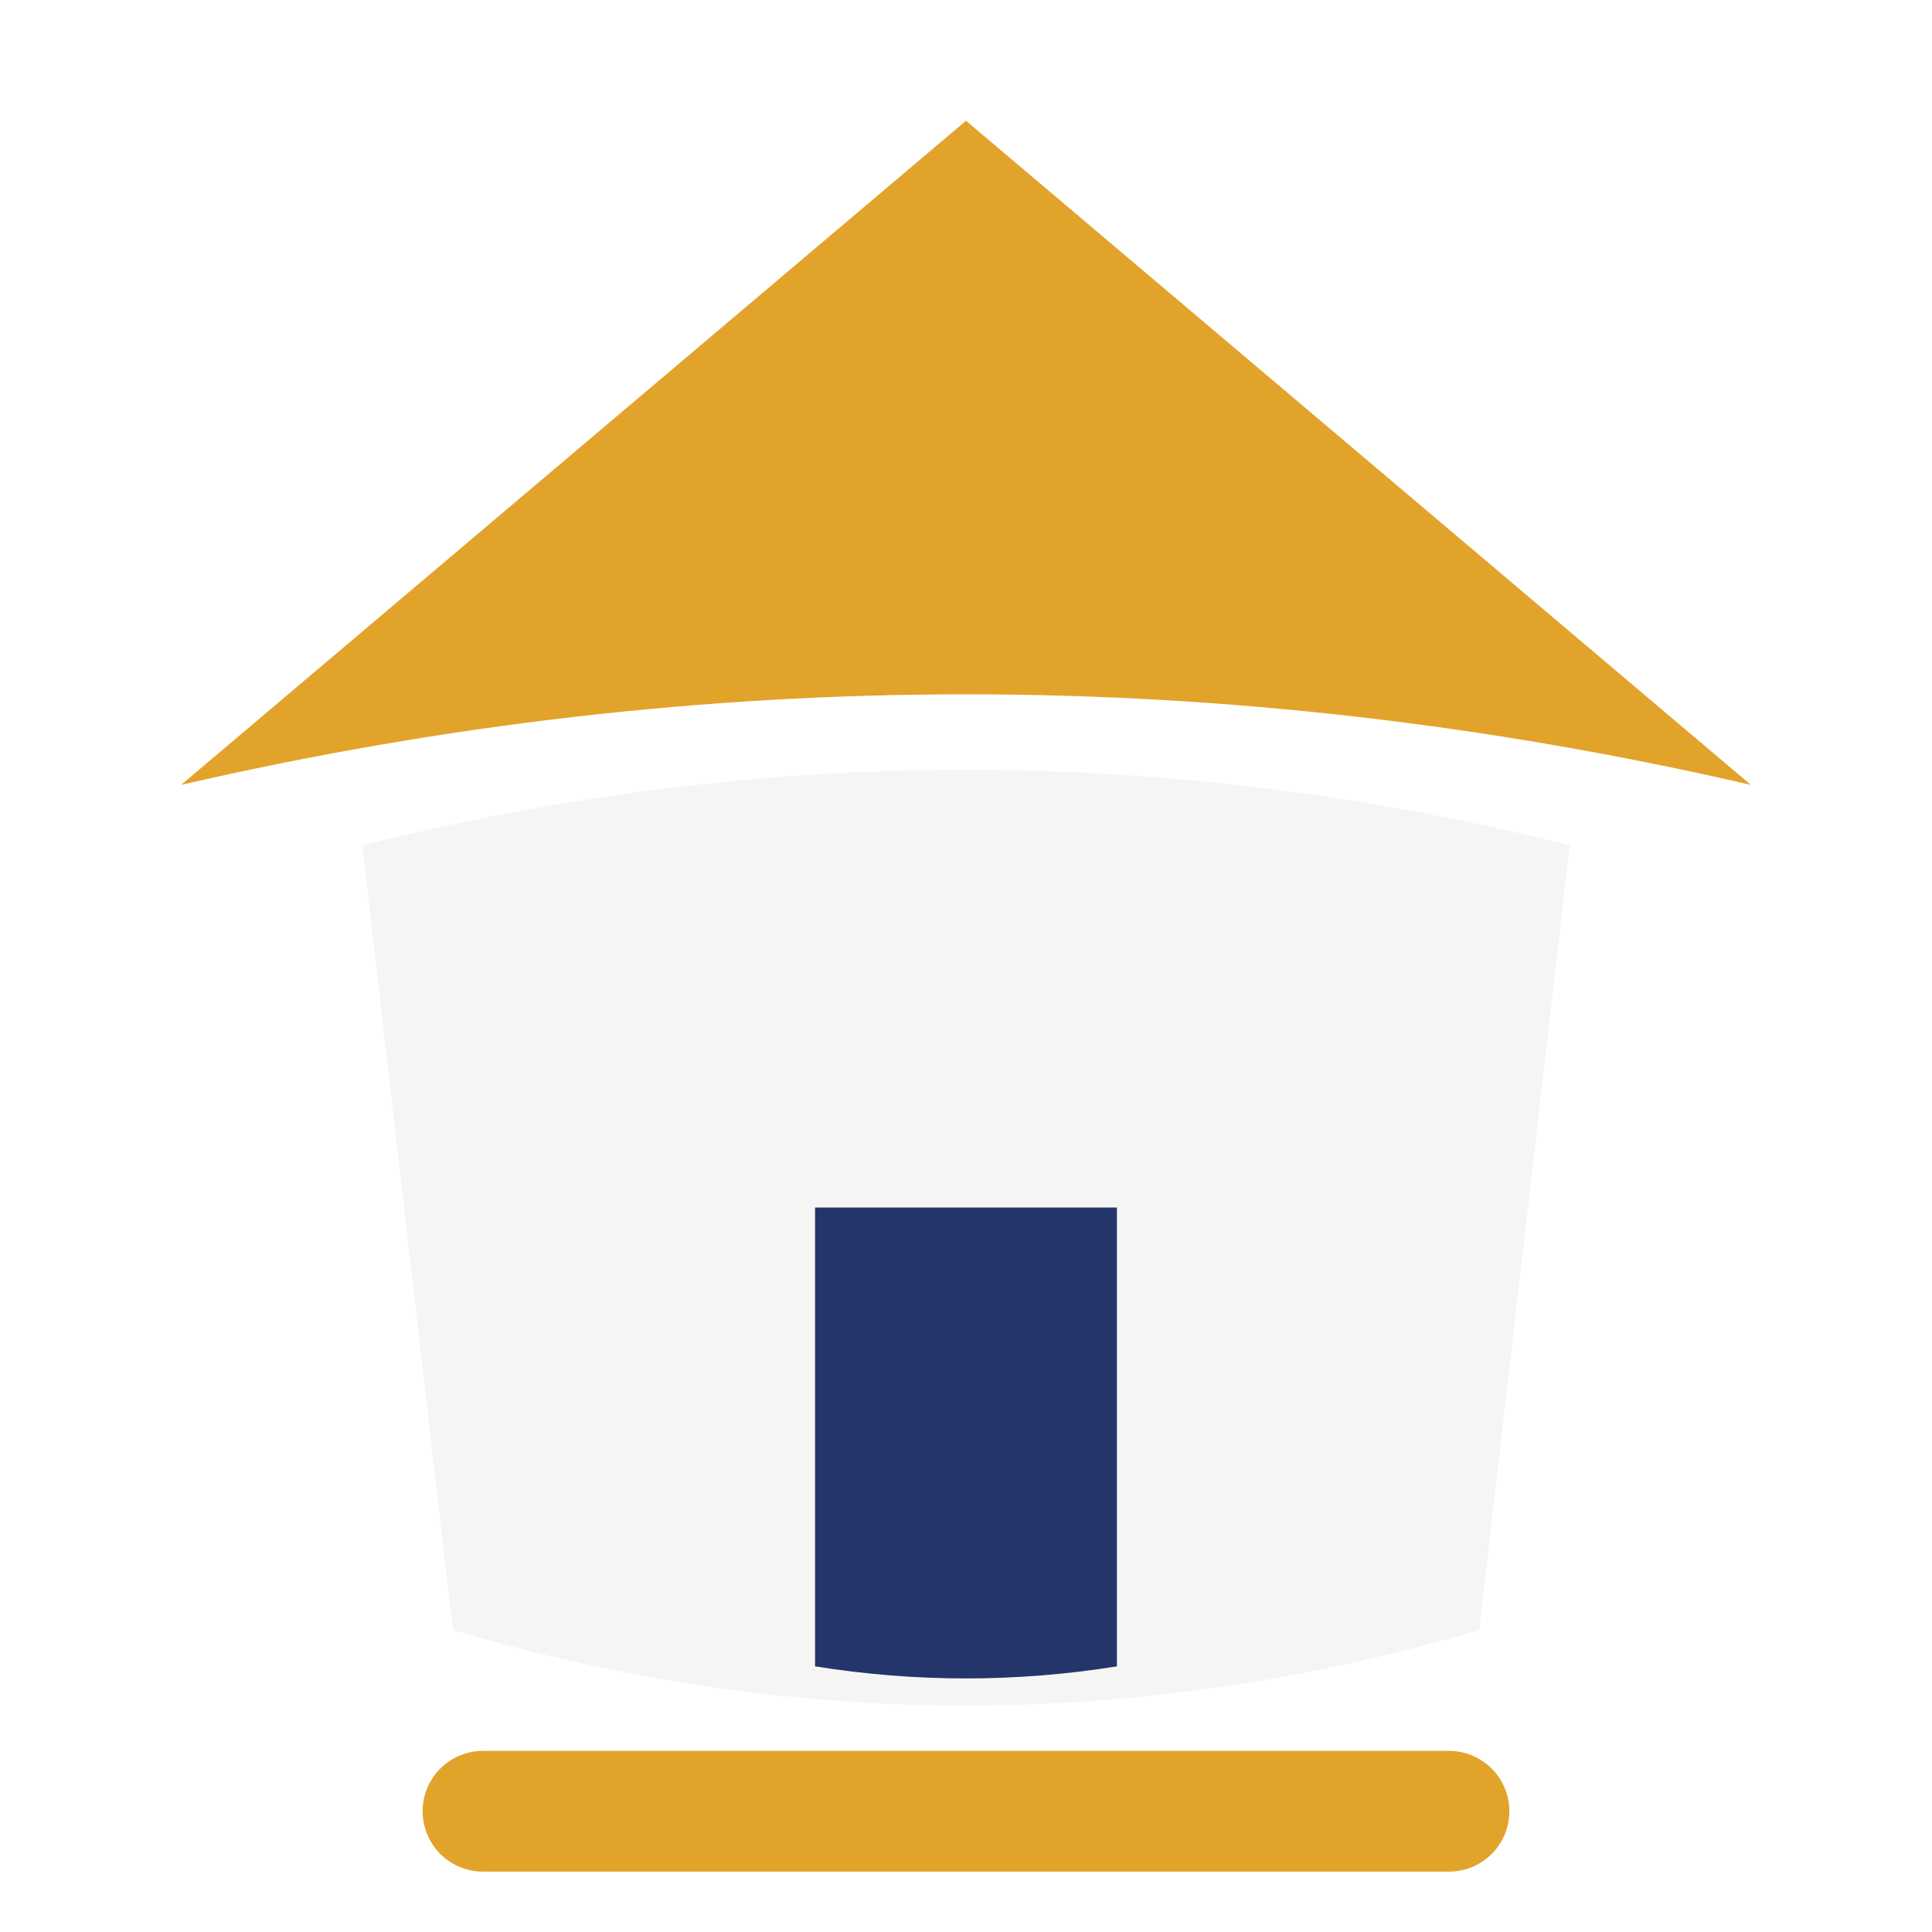
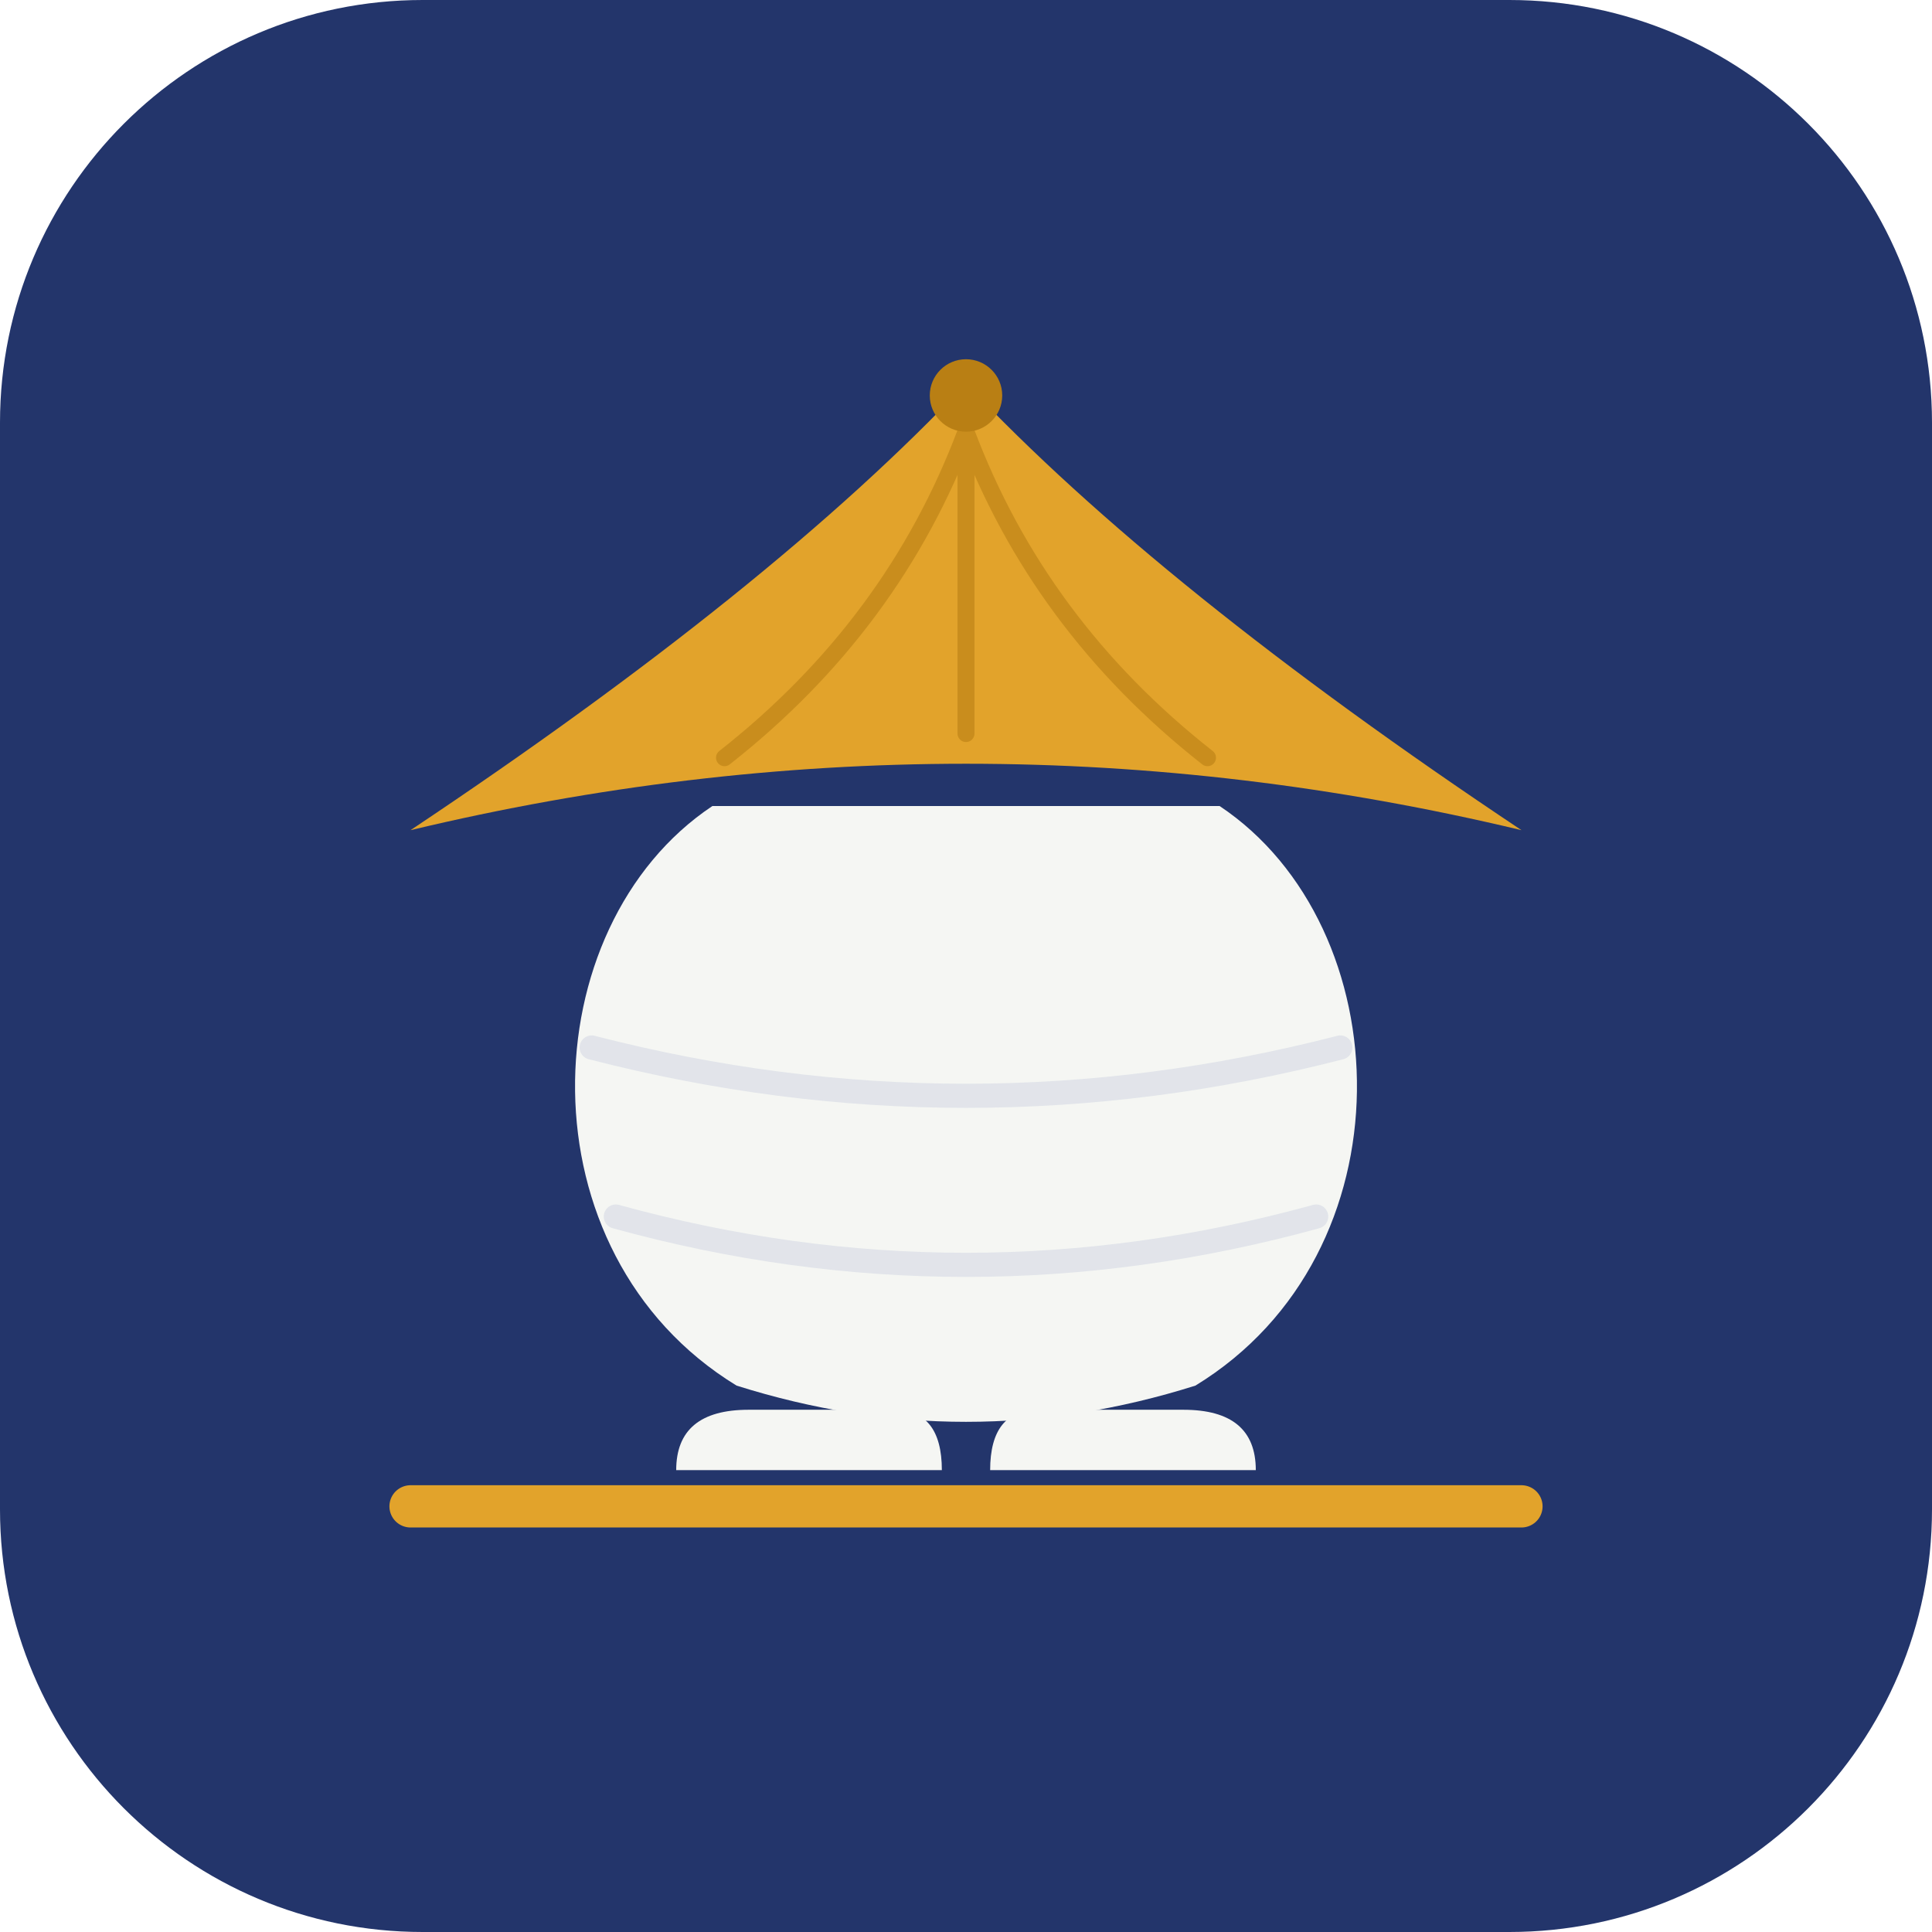
- <svg xmlns="http://www.w3.org/2000/svg" viewBox="0 0 32 32" aria-hidden="true">
-   <path d="M16 2 L29 13 Q16 10 3 13 Z" fill="#e2a32b" />
-   <path d="M6 14 Q16 11.5 26 14 L24.5 27 Q16 29.5 7.5 27 Z" fill="#f5f6f3" />
-   <path d="M13.5 20 h5 v7.6 q-2.5.4 -5 0 Z" fill="#23356b" />
-   <path d="M8 30 h16" stroke="#e2a32b" stroke-width="2" stroke-linecap="round" />
+ <svg xmlns="http://www.w3.org/2000/svg" viewBox="0 0 512 512" width="512" height="512">
+   <rect width="512" height="512" rx="112" fill="#23356b" />
+   <path d="M 179.2 389.6 Q 179.2 373.6 198.4 373.6 L 236.8 373.6 Q 249.6 373.6 249.6 389.6 Z M 262.4 389.6 Q 262.4 373.6 275.2 373.6 L 313.6 373.6 Q 332.8 373.6 332.8 389.6 Z" fill="#f5f6f3" />
+   <path d="M 188.8 213.6 C 140.8 245.6 137.6 332.0 195.2 367.2 Q 256.0 386.4 316.8 367.2 C 374.4 332.0 371.2 245.6 323.2 213.6 Z" fill="#f5f6f3" />
+   <path d="M 156.8 277.6 Q 256.0 303.2 355.2 277.6 M 163.2 322.4 Q 256.0 348.0 348.8 322.4" fill="none" stroke="#c9cfdf" stroke-width="6.4" stroke-linecap="round" opacity=".45" />
+   <path d="M 108.8 220.0 Q 256.0 184.8 403.2 220.0 Q 307.2 156.0 256.0 101.6 Q 204.8 156.0 108.8 220.0 Z" fill="#e2a32b" />
+   <path d="M 256.0 114.4 Q 236.8 165.6 192.0 200.8 M 256.0 114.4 Q 275.2 165.6 320.0 200.8 M 256.0 114.4 L 256.0 194.4" fill="none" stroke="#b97f14" stroke-width="4.5" stroke-linecap="round" opacity=".6" />
+   <circle cx="256.0" cy="104.8" r="9.6" fill="#b97f14" />
+   <path d="M 108.8 399.2 L 403.2 399.2" stroke="#e2a32b" stroke-width="11.2" stroke-linecap="round" />
</svg>
